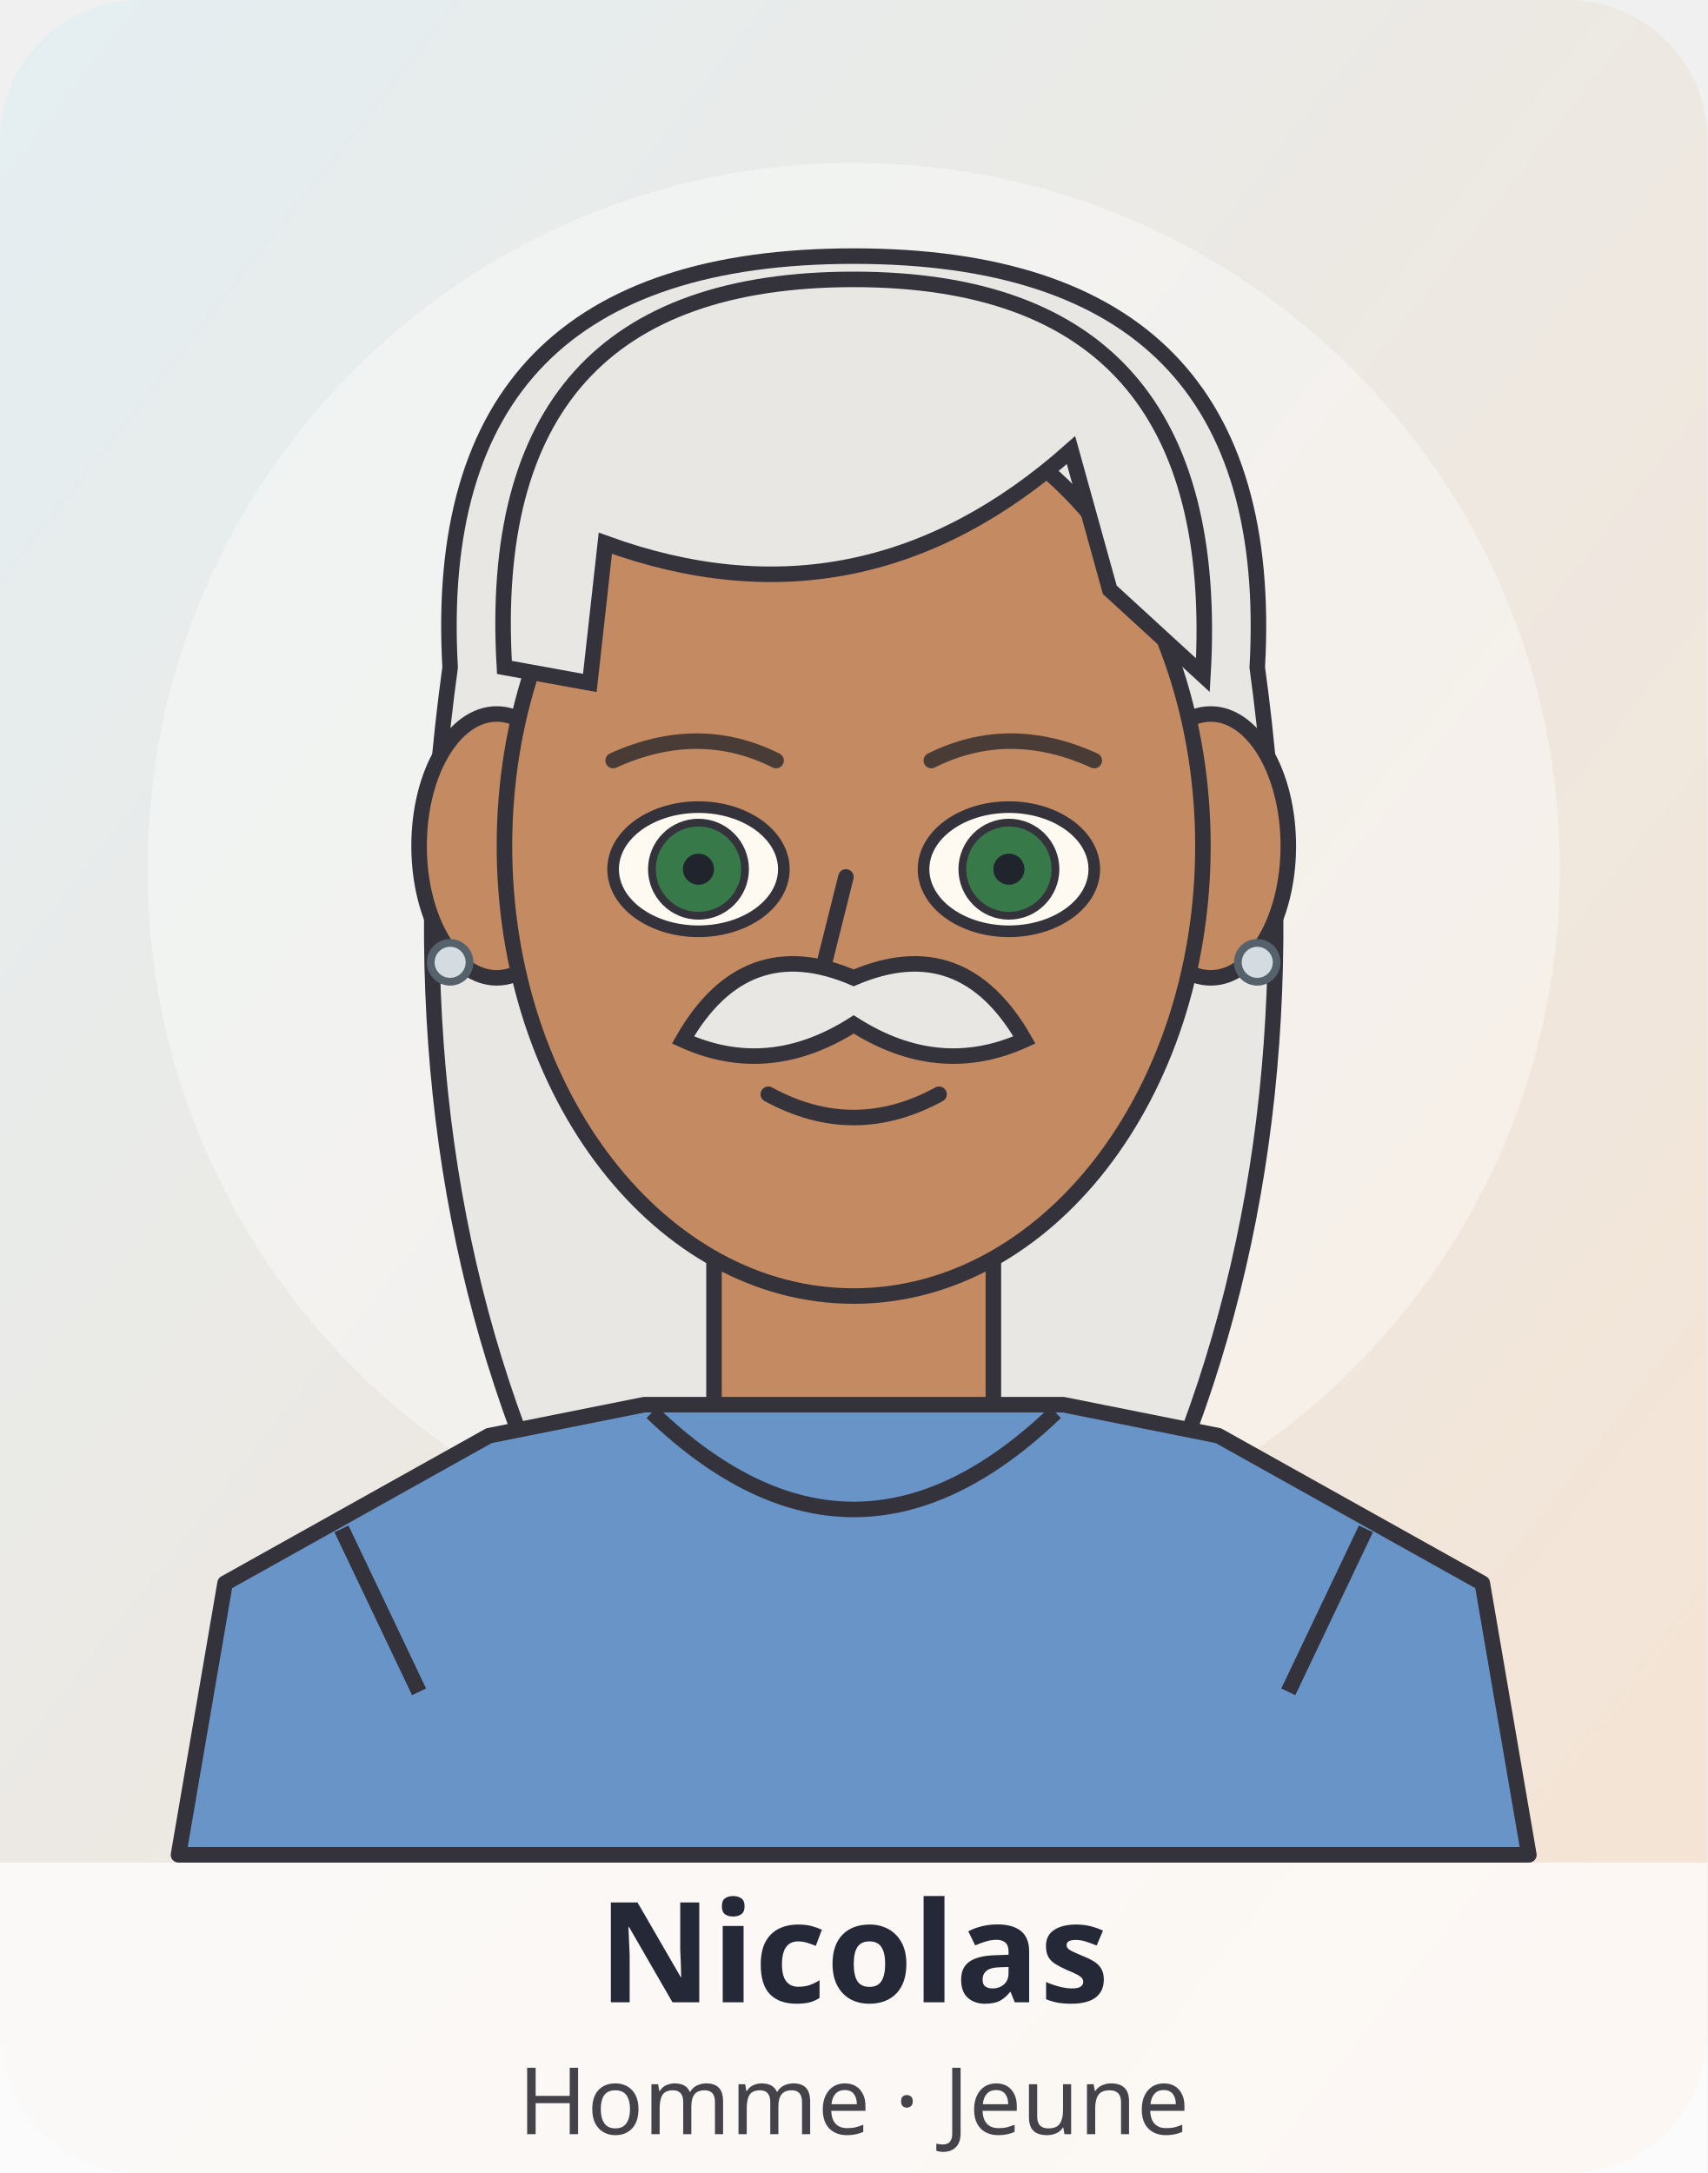
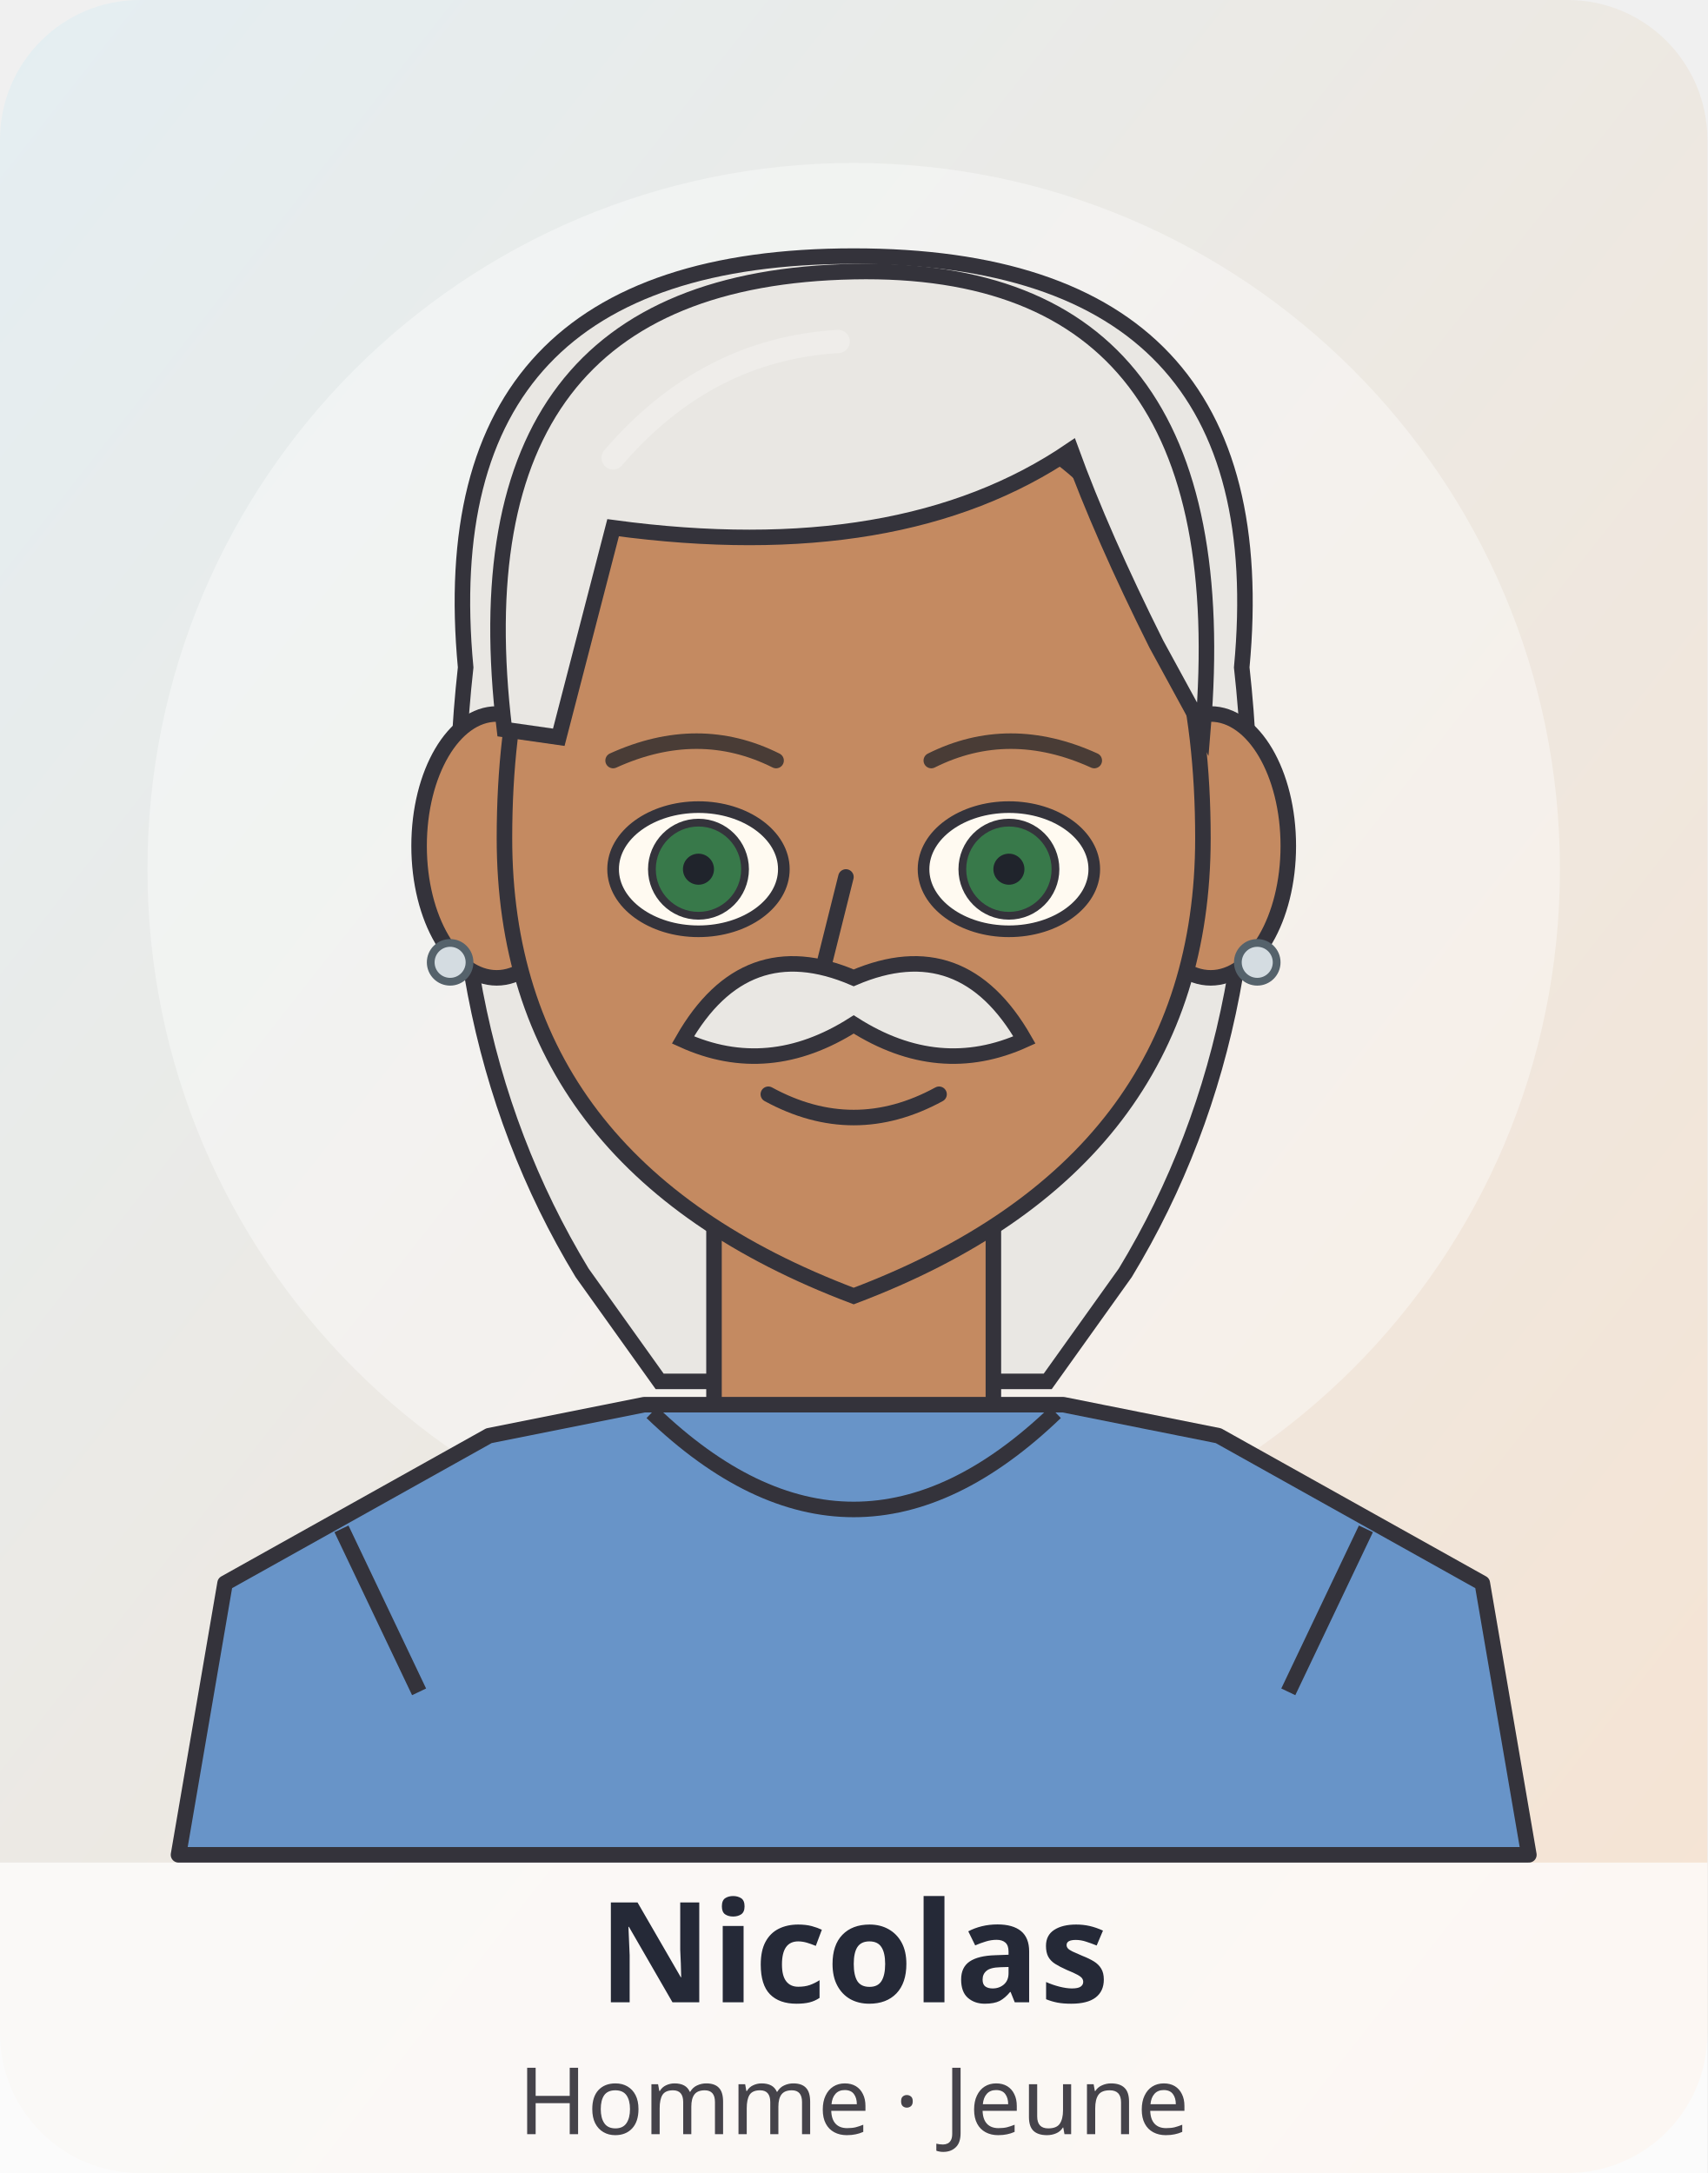
<svg xmlns="http://www.w3.org/2000/svg" viewBox="0 0 220 280" role="img" aria-labelledby="title-c05 desc-c05">
  <defs>
    <linearGradient id="fond-c05" x2="1" y2="1">
      <stop stop-color="#e4eef2" />
      <stop offset="1" stop-color="#f6e3d2" />
    </linearGradient>
  </defs>
  <rect width="220" height="280" rx="18" fill="url(#fond-c05)" />
  <circle cx="110" cy="112" r="91" fill="#fff" opacity=".38" />
  <path d="M0 240 H220 V280 H0Z" fill="#fff" opacity=".72" />
-   <path d="M58 86 Q55 33 110 33 Q165 33 162 86 Q170 144 151 190 L139 188 L81 188 L69 190 Q50 144 58 86Z" fill="#e9e7e3" stroke="#34333b" stroke-width="2" />
+   <path d="M60 86 Q55 33 110 33 Q165 33 160 86 Q165 131 145 164 L135 178 L85 178 L75 164 Q55 131 60 86Z" fill="#e9e7e3" stroke="#34333b" stroke-width="2" />
  <path d="M92 153 V186 Q110 203 128 186 V153" fill="#c48a61" stroke="#34333b" stroke-width="2" />
  <path d="M83 181 L63 185 L29 204 L23 239 L197 239 L191 204 L157 185 L137 181Z" fill="#6894c8" stroke="#34333b" stroke-width="2" stroke-linejoin="round" />
  <path d="M84 182 Q110 207 136 182 M44 197 L54 218 M176 197 L166 218" fill="none" stroke="#34333b" stroke-width="2" stroke-linejoin="round" />
  <g fill="#c48a61" stroke="#34333b" stroke-width="2">
    <ellipse cx="64" cy="109" rx="10" ry="17" />
    <ellipse cx="156" cy="109" rx="10" ry="17" />
-     <ellipse cx="110" cy="109" rx="45" ry="58" />
+     <path d="M110 51 C80 51 65 72 65 108 Q65 150 110 167 Q155 150 155 108 C155 72 140 51 110 51Z" />
  </g>
-   <path d="M65 86 Q62 36 110 36 Q158 36 155 87 L143 76 L138 58 Q111 82 78 70 L76 88Z" fill="#e9e7e3" stroke="#34333b" stroke-width="2" />
+   <path d="M65 94 Q58 36 110 35 Q160 34 155 94 L149 83 Q142 69 138 58 Q116 73 79 68 L72 95Z" fill="#e9e7e3" stroke="#34333b" stroke-width="2" />
+   <path d="M79 59 Q91 45 108 44" fill="none" stroke="#fff" stroke-opacity=".25" stroke-width="3" stroke-linecap="round" />
  <g fill="#fffaf1" stroke="#34333b" stroke-width="1.5">
    <ellipse cx="90" cy="112" rx="11" ry="8" />
    <ellipse cx="130" cy="112" rx="11" ry="8" />
  </g>
  <g fill="#38794a" stroke="#34333b" stroke-width="1">
    <circle cx="90" cy="112" r="6" />
    <circle cx="130" cy="112" r="6" />
  </g>
  <g fill="#20242c">
    <circle cx="90" cy="112" r="2" />
    <circle cx="130" cy="112" r="2" />
  </g>
  <path d="M79 98 Q90 93 100 98 M120 98 Q130 93 141 98" fill="none" stroke="#493c36" stroke-width="2" stroke-linecap="round" />
  <path d="M109 113 L105 129 L114 129 M99 141 Q110 147 121 141" fill="none" stroke="#34333b" stroke-width="2" stroke-linecap="round" />
  <path d="M110 126 Q96 120 88 134 Q99 139 110 132 Q121 139 132 134 Q124 120 110 126Z" fill="#e9e7e3" stroke="#34333b" stroke-width="2" />
  <g fill="#d4dce1" stroke="#55626b" stroke-width="1">
    <circle cx="58" cy="124" r="2.5" />
    <circle cx="162" cy="124" r="2.5" />
  </g>
  <text x="110" y="258" text-anchor="middle" font-family="sans-serif" font-size="18" font-weight="700" fill="#252937">Nicolas</text>
  <text x="110" y="275" text-anchor="middle" font-family="sans-serif" font-size="12" fill="#45434a">Homme · Jeune</text>
</svg>
